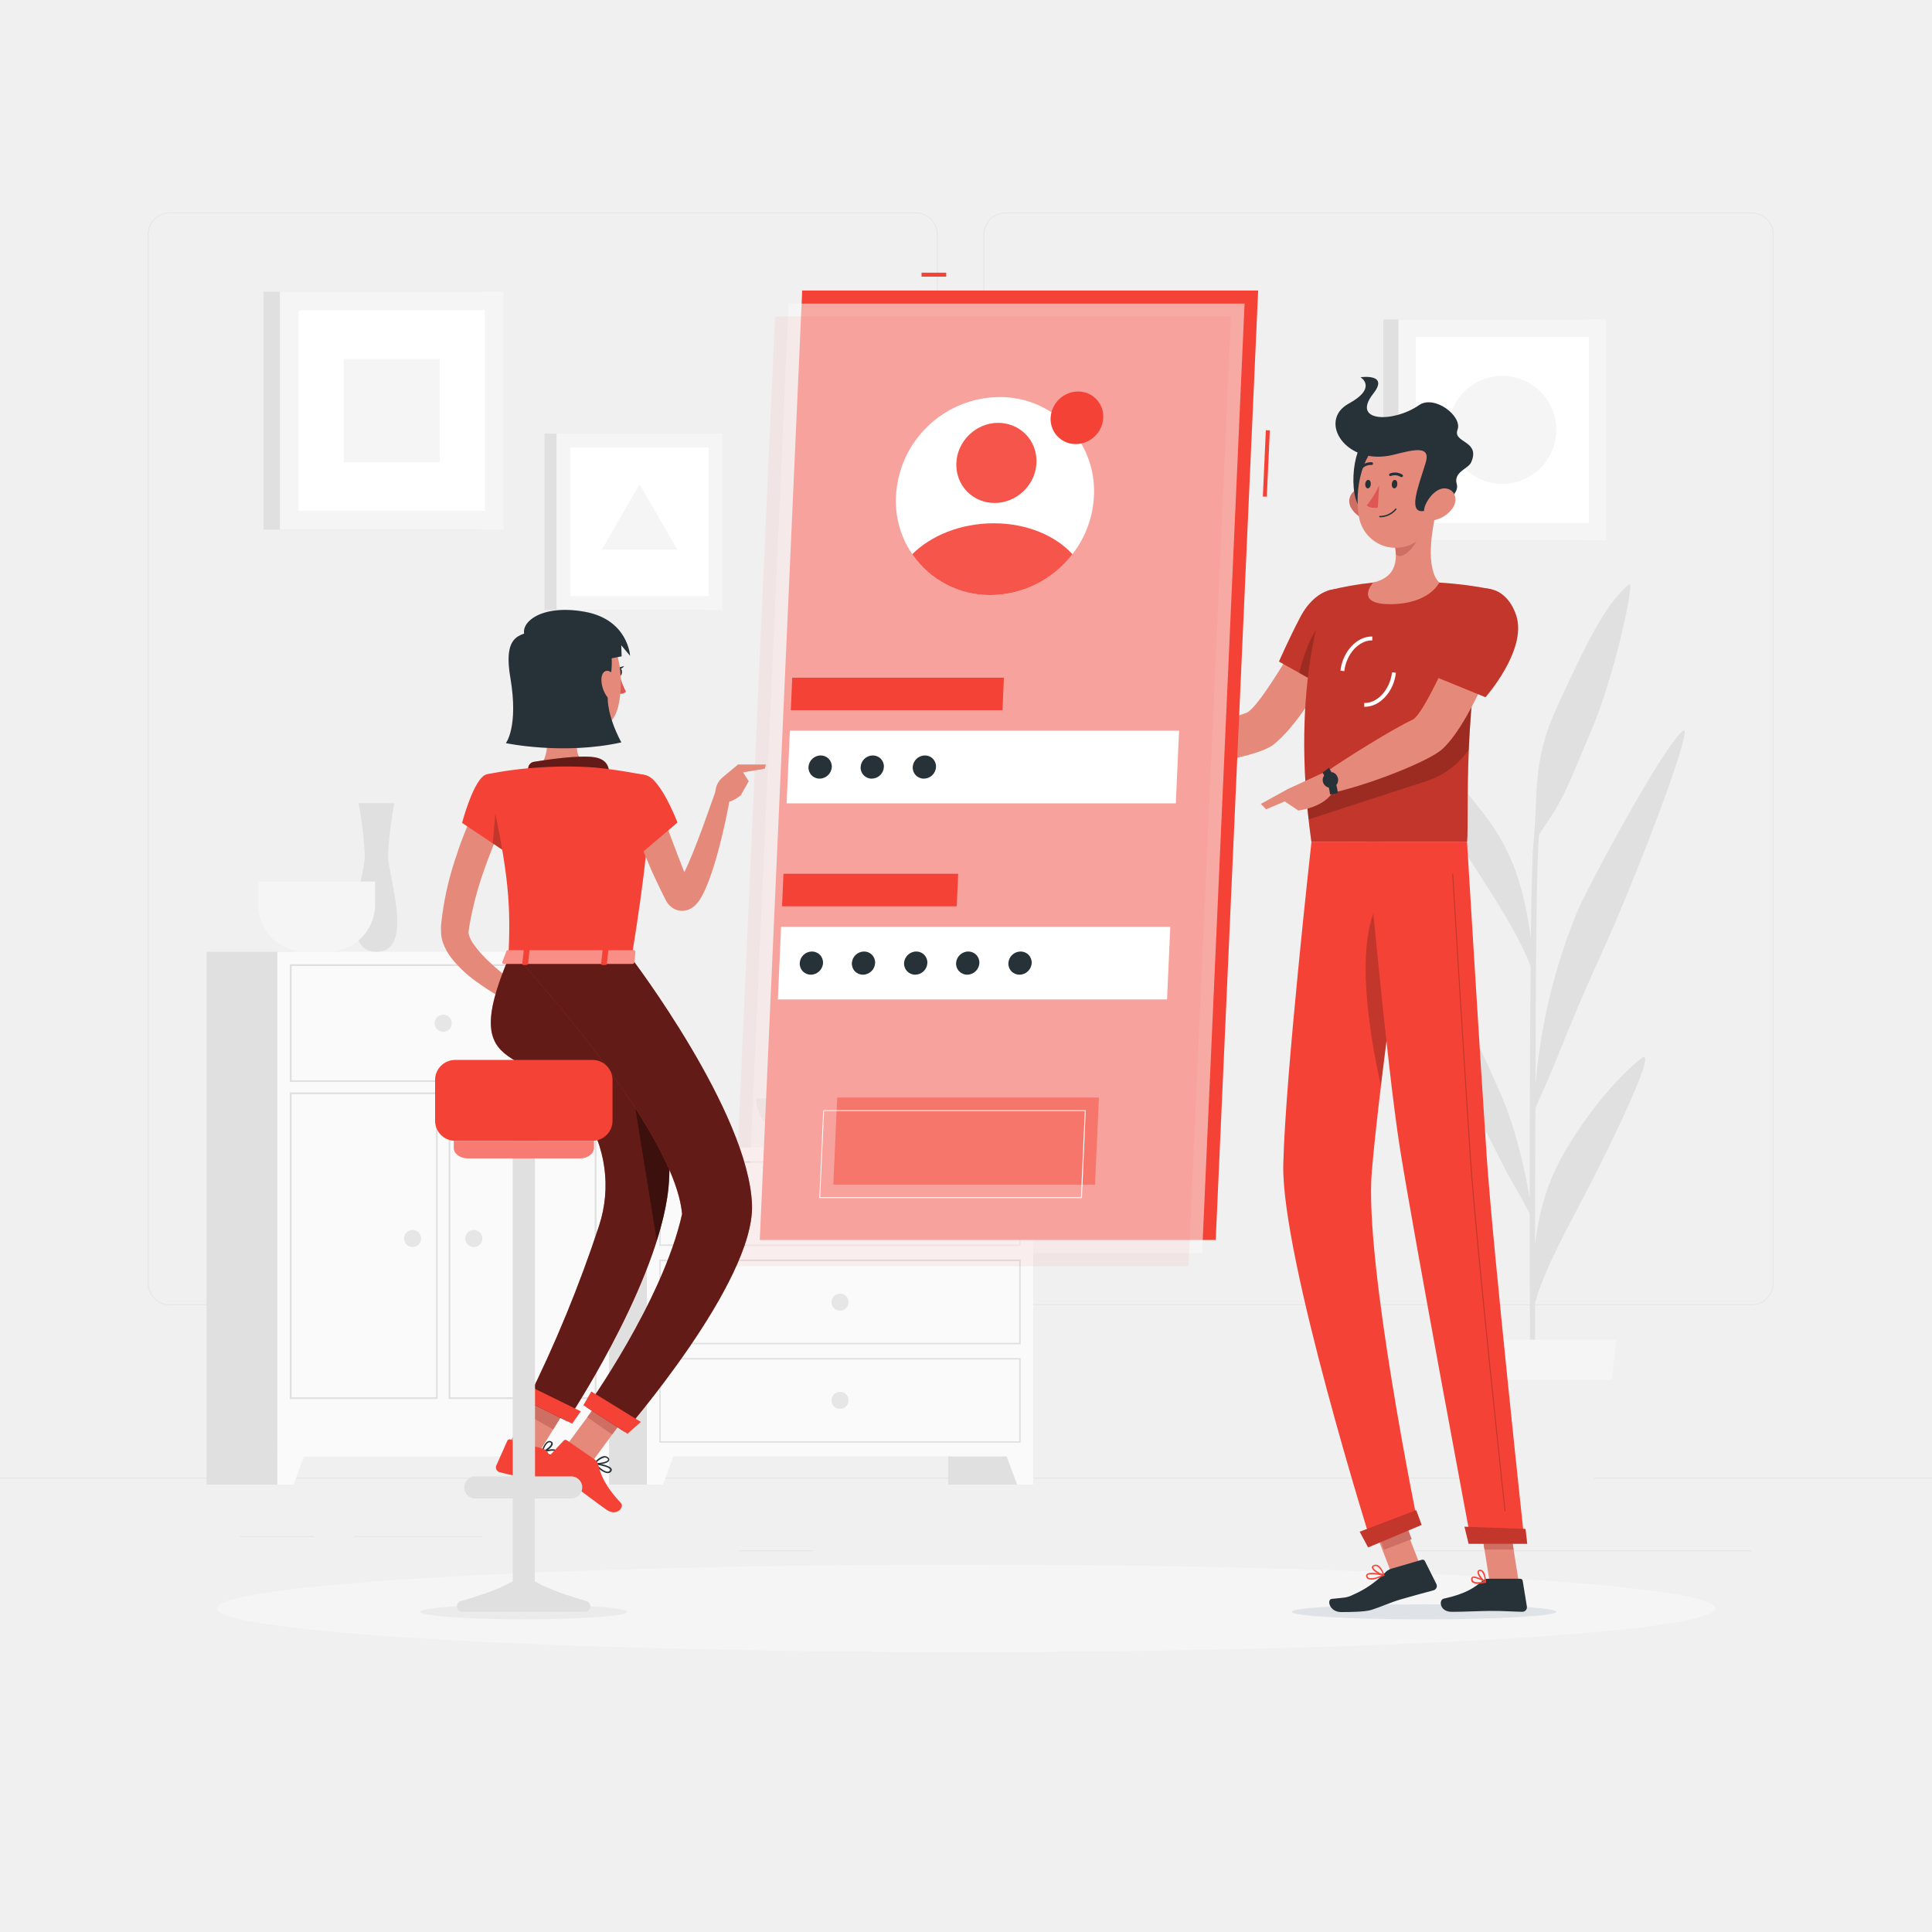
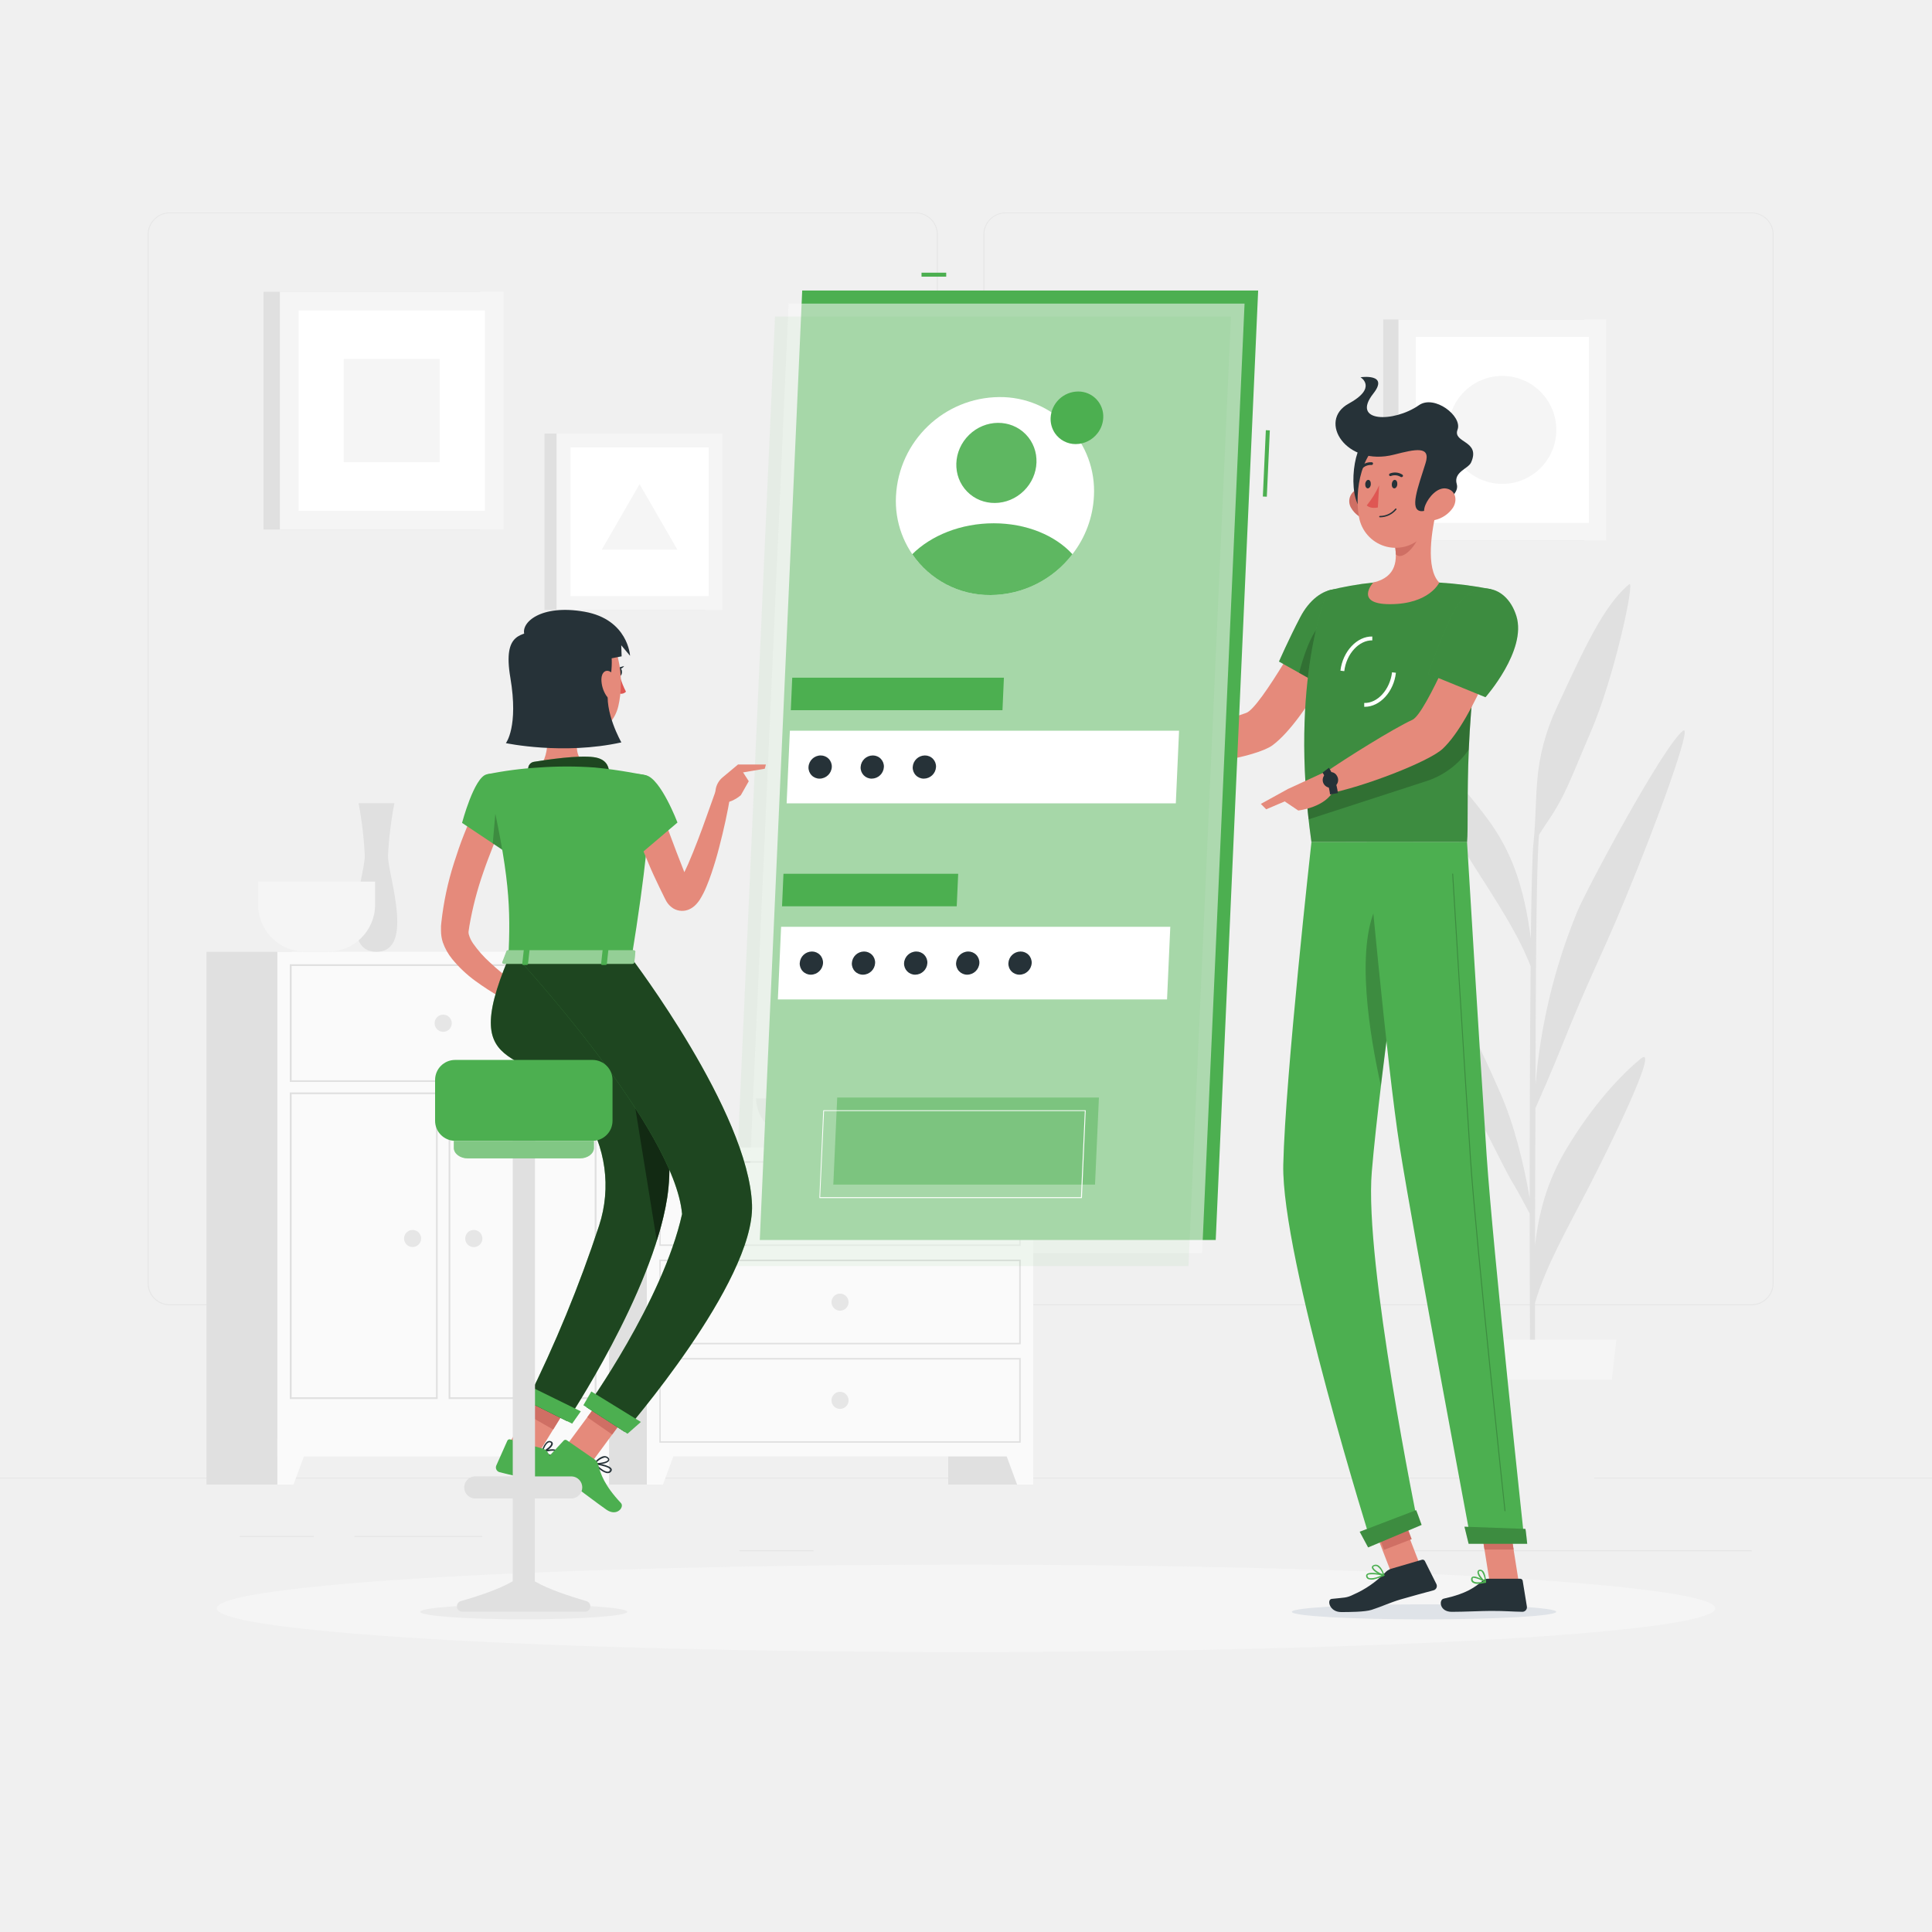
<svg xmlns="http://www.w3.org/2000/svg" viewBox="0 0 500 500">
  <g id="freepik--background-complete--inject-38">
    <rect y="382.4" width="500" height="0.25" style="fill:#e6e6e6" />
    <rect x="91.7" y="397.53" width="33.12" height="0.25" style="fill:#e6e6e6" />
    <rect x="62.03" y="397.53" width="19.19" height="0.25" style="fill:#e6e6e6" />
    <rect x="191.36" y="401.21" width="19.19" height="0.25" style="fill:#e6e6e6" />
    <rect x="267.42" y="406.79" width="43.19" height="0.25" style="fill:#e6e6e6" />
    <rect x="252.19" y="406.79" width="6.33" height="0.25" style="fill:#e6e6e6" />
    <rect x="359.67" y="401.21" width="93.68" height="0.25" style="fill:#e6e6e6" />
    <path d="M237,337.8H43.91a5.71,5.71,0,0,1-5.7-5.71V60.66A5.71,5.71,0,0,1,43.91,55H237a5.71,5.71,0,0,1,5.71,5.71V332.09A5.71,5.71,0,0,1,237,337.8ZM43.91,55.2a5.46,5.46,0,0,0-5.45,5.46V332.09a5.46,5.46,0,0,0,5.45,5.46H237a5.47,5.47,0,0,0,5.46-5.46V60.66A5.47,5.47,0,0,0,237,55.2Z" style="fill:#e6e6e6" />
    <path d="M453.31,337.8H260.21a5.72,5.72,0,0,1-5.71-5.71V60.66A5.72,5.72,0,0,1,260.21,55h193.1A5.71,5.71,0,0,1,459,60.66V332.09A5.71,5.71,0,0,1,453.31,337.8ZM260.21,55.2a5.47,5.47,0,0,0-5.46,5.46V332.09a5.47,5.47,0,0,0,5.46,5.46h193.1a5.47,5.47,0,0,0,5.46-5.46V60.66a5.47,5.47,0,0,0-5.46-5.46Z" style="fill:#e6e6e6" />
    <rect x="245.41" y="296.98" width="21.99" height="87.23" style="fill:#e0e0e0" />
    <polygon points="263.22 384.21 267.4 384.21 267.4 372.33 258.84 372.33 263.22 384.21" style="fill:#fafafa" />
    <rect x="149.05" y="296.98" width="21.99" height="87.23" style="fill:#e0e0e0" />
    <rect x="167.4" y="296.98" width="100" height="79.94" style="fill:#fafafa" />
    <path d="M263.77,300.91v21.15H171V300.91h92.74m.39-.39H170.64v21.92h93.52V300.52Z" style="fill:#e0e0e0" />
    <polygon points="171.57 384.21 167.4 384.21 167.4 372.33 175.95 372.33 171.57 384.21" style="fill:#fafafa" />
    <path d="M215.19,311.48a2.21,2.21,0,1,0,2.21-2.21A2.21,2.21,0,0,0,215.19,311.48Z" style="fill:#e6e6e6" />
    <path d="M263.77,326.37v21.15H171V326.37h92.74m.39-.38H170.64v21.92h93.52V326Z" style="fill:#e0e0e0" />
    <path d="M215.19,337a2.21,2.21,0,1,0,2.21-2.21A2.21,2.21,0,0,0,215.19,337Z" style="fill:#e6e6e6" />
    <path d="M263.77,351.84V373H171V351.84h92.74m.39-.39H170.64v21.93h93.52V351.45Z" style="fill:#e0e0e0" />
    <path d="M215.19,362.42a2.21,2.21,0,1,0,2.21-2.22A2.21,2.21,0,0,0,215.19,362.42Z" style="fill:#e6e6e6" />
    <rect x="135.62" y="246.32" width="21.99" height="137.9" style="fill:#e0e0e0" />
    <polygon points="153.43 384.21 157.61 384.21 157.61 372.33 149.06 372.33 153.43 384.21" style="fill:#fafafa" />
    <rect x="53.44" y="246.32" width="21.99" height="137.9" style="fill:#e0e0e0" />
    <rect x="71.78" y="246.32" width="85.83" height="130.61" style="fill:#fafafa" />
    <path d="M153.91,250v29.57H75.48V250h78.43m.46-.45H75V280h79.35V249.56Z" style="fill:#e0e0e0" />
    <path d="M153.91,283.18v78.43H116.55V283.18h37.36m.46-.46H116.1v79.35h38.27V282.72Z" style="fill:#e0e0e0" />
    <path d="M112.84,283.18v78.43H75.48V283.18h37.36m.45-.46H75v79.35h38.27V282.72Z" style="fill:#e0e0e0" />
    <polygon points="75.96 384.21 71.78 384.21 71.78 372.33 80.34 372.33 75.96 384.21" style="fill:#fafafa" />
    <path d="M112.48,264.8a2.22,2.22,0,1,0,2.22-2.21A2.22,2.22,0,0,0,112.48,264.8Z" style="fill:#e6e6e6" />
    <path d="M120.4,320.53a2.22,2.22,0,1,0,2.21-2.22A2.21,2.21,0,0,0,120.4,320.53Z" style="fill:#e6e6e6" />
    <path d="M104.57,320.53a2.21,2.21,0,1,0,2.21-2.22A2.21,2.21,0,0,0,104.57,320.53Z" style="fill:#e6e6e6" />
    <path d="M102.07,207.87H92.8a97.94,97.94,0,0,1,1.61,13.62c0,5-7.06,24.83,3,24.83s3-19.78,3-24.83A97.94,97.94,0,0,1,102.07,207.87Z" style="fill:#e0e0e0" />
    <path d="M66.8,228.15v6a12.18,12.18,0,0,0,12.14,12.14h6a12.18,12.18,0,0,0,12.14-12.14v-6Z" style="fill:#f5f5f5" />
    <path d="M195.67,284.26c0,7,7.83,12.72,17.4,12.72h8.64c9.57,0,17.4-5.72,17.4-12.72Z" style="fill:#e0e0e0" />
    <path d="M424.61,274c-5.24,4.28-12.48,12.11-19.1,23.13-4.42,7.34-7.08,15-8.25,25.18,0-11.5.07-23.85.11-35.51,1.33-3,4.37-9.92,6.55-15.38,7.27-18.23,10-22.72,16.53-38.44,8.73-21,17.67-45.86,15.11-43.87-5.22,4.05-25.22,41.5-27.38,46.86a150,150,0,0,0-10.79,44.85c0-11,.08-21,.12-28.76.14-25.31.57-33.48.78-36,.81-1.28,1.76-2.77,2.32-3.57,4.7-6.8,6.51-12.58,10.93-22.72,6.28-14.35,11.68-39.84,10.1-38.56-6.58,5.36-11.76,16.86-18.58,31.53s-4.87,23.1-6.22,35.62c-.28,2.46-.5,11.74-.66,24.59-1.76-13.7-5.08-22.72-11.13-30.92-7.44-10.09-14.64-16.9-19.92-20.46s9.12,21.22,16,32c6.13,9.64,11.78,18.13,15,26.5-.17,17.43-.25,39.49-.25,60-1.58-9.34-4.16-19.41-7.6-27.2-4.14-9.36-10.5-23.72-15.57-28.59-1.21-1.17,5.3,26.76,9.48,34.18s7.25,14.43,9.88,18.64c.61,1,2.65,4.77,3.81,6.95,0,25.07.14,47.19.36,54.72h1.08c-.07-1.94-.09-14.7-.06-31.58,2.61-9.16,8.57-19.62,13.49-29.16C416.11,297.7,429.85,269.75,424.61,274Z" style="fill:#e0e0e0" />
    <polygon points="412.44 384.21 381.1 384.21 378.73 353.49 414.81 353.49 412.44 384.21" style="fill:#f0f0f0" />
    <polygon points="417.14 357.07 376.39 357.07 375.23 346.7 418.31 346.7 417.14 357.07" style="fill:#f5f5f5" />
    <rect x="68.21" y="75.5" width="56.05" height="61.55" style="fill:#e0e0e0" />
    <rect x="72.43" y="75.5" width="57.9" height="61.55" style="fill:#f5f5f5" />
    <rect x="75.46" y="82.17" width="51.85" height="48.2" transform="translate(207.65 4.89) rotate(90)" style="fill:#fff" />
    <rect x="88.02" y="93.86" width="26.71" height="24.83" transform="translate(207.65 4.89) rotate(90)" style="fill:#f5f5f5" />
    <rect x="357.98" y="82.67" width="52.07" height="57.18" style="fill:#e0e0e0" />
    <rect x="361.91" y="82.67" width="53.78" height="57.18" style="fill:#f5f5f5" />
    <rect x="364.72" y="88.87" width="48.16" height="44.77" transform="translate(500.06 -277.54) rotate(90)" style="fill:#fff" />
    <circle cx="388.8" cy="111.26" r="13.97" style="fill:#f5f5f5" />
    <rect x="140.91" y="112.2" width="41.58" height="45.66" style="fill:#e0e0e0" />
    <rect x="144.04" y="112.2" width="42.95" height="45.66" style="fill:#f5f5f5" />
    <rect x="146.29" y="117.15" width="38.46" height="35.75" transform="translate(300.54 -30.49) rotate(90)" style="fill:#fff" />
    <polygon points="165.52 125.3 155.74 142.24 175.3 142.24 165.52 125.3" style="fill:#f5f5f5" />
  </g>
  <g id="freepik--Shadow--inject-38">
    <ellipse cx="250" cy="416.24" rx="193.89" ry="11.32" style="fill:#f5f5f5" />
  </g>
  <g id="freepik--character-2--inject-38">
    <path d="M349.25,163.43l-9.92-4s-13.09,23.87-16.84,25.08c-5.1,1.64-15.66,6.2-21.92,7-.85,1-2.24,4.11-2.11,5.24,8.41,2.81,26.89-.92,30.85-3.86C338.32,186.22,349.25,163.43,349.25,163.43Z" style="fill:#e58a7b" />
-     <path d="M352.3,158c1.85,6.83-8.17,20.57-8.17,20.57L331,171.21s2.46-5.65,5.46-11.4C341.27,150.52,350.19,150.21,352.3,158Z" style="fill:#F44336" />
+     <path d="M352.3,158c1.85,6.83-8.17,20.57-8.17,20.57L331,171.21s2.46-5.65,5.46-11.4C341.27,150.52,350.19,150.21,352.3,158Z" style="fill:#4CAF50" />
    <path d="M352.3,158c1.85,6.83-8.17,20.57-8.17,20.57L331,171.21s2.46-5.65,5.46-11.4C341.27,150.52,350.19,150.21,352.3,158Z" style="opacity:0.2" />
    <path d="M336.21,174.15l5.17,2.9.91-15.87C339.28,163.49,337.16,170.45,336.21,174.15Z" style="opacity:0.2" />
-     <path d="M343.66,152.86s-10.22,22.74-4.26,65.08h40.27c.64-6.18-1.48-36.34,6.19-65.46a102.44,102.44,0,0,0-13.38-1.71,147.88,147.88,0,0,0-17.11,0A78.93,78.93,0,0,0,343.66,152.86Z" style="fill:#F44336" />
+     <path d="M343.66,152.86s-10.22,22.74-4.26,65.08h40.27c.64-6.18-1.48-36.34,6.19-65.46a102.44,102.44,0,0,0-13.38-1.71,147.88,147.88,0,0,0-17.11,0A78.93,78.93,0,0,0,343.66,152.86Z" style="fill:#4CAF50" />
    <path d="M343.66,152.86s-10.22,22.74-4.26,65.08h40.27c.64-6.18-1.48-36.34,6.19-65.46a102.44,102.44,0,0,0-13.38-1.71,147.88,147.88,0,0,0-17.11,0A78.93,78.93,0,0,0,343.66,152.86Z" style="opacity:0.2" />
    <path d="M334.32,417.14c-.06,1.08,15.21,1.95,34.1,1.95s34.27-.87,34.33-1.95-15.2-1.94-34.1-1.94S334.39,416.07,334.32,417.14Z" style="fill:#e8ecf1;mix-blend-mode:multiply" />
    <rect x="357.82" y="390.96" width="7.68" height="17.09" transform="matrix(0.93, -0.36, 0.36, 0.93, -119.46, 156.75)" style="fill:#e58a7b" />
    <polygon points="393.05 409.45 385.52 409.45 382.76 392.02 390.29 392.02 393.05 409.45" style="fill:#e58a7b" />
    <path d="M385,408.58h8.46a.62.62,0,0,1,.61.52l1.09,6.69a1.18,1.18,0,0,1-1.18,1.34c-2.95-.05-4.37-.23-8.09-.23-2.29,0-7,.24-10.18.24s-3.39-3.12-2.08-3.41c5.88-1.27,8.16-3,10.12-4.68A1.89,1.89,0,0,1,385,408.58Z" style="fill:#263238" />
    <path d="M360,406l8-2.34a.65.65,0,0,1,.75.32l3,6a1.15,1.15,0,0,1-.75,1.59c-2.91.8-4.86,1.29-8.5,2.35-2.51.73-5.07,1.92-7.55,2.71-1.72.55-5.76.57-7.85.57-3.09,0-3.78-3.26-2.45-3.41,3.35-.37,3.8-.2,5.65-1.13a25.69,25.69,0,0,0,8.08-5.58A3.75,3.75,0,0,1,360,406Z" style="fill:#263238" />
    <path d="M301.83,191.47,293.55,188l-3.41,9.18a34,34,0,0,0,10.24,0Z" style="fill:#e58a7b" />
    <polygon points="287.39 187.76 287.17 193.86 290.14 197.16 293.55 187.98 287.39 187.76" style="fill:#e58a7b" />
    <rect x="356.33" y="391.24" width="7.68" height="8.81" transform="translate(-118.31 156.23) rotate(-21.11)" style="fill:#cf6f64" />
    <polygon points="390.29 392.02 382.76 392.02 384.19 401.01 391.72 401.01 390.29 392.02" style="fill:#cf6f64" />
    <path d="M338.12,206.49c.15,1.81.32,3.66.54,5.56l29.94-9.72A21.44,21.44,0,0,0,380.12,194c.12-2.67.27-5.48.5-8.41.1-1.42.22-2.88.35-4.36s.31-3.12.5-4.7Z" style="opacity:0.2" />
    <path d="M347.9,173.69l-1-.12c.59-5,4.32-8.94,8.25-8.84l0,1C351.71,165.66,348.43,169.21,347.9,173.69Z" style="fill:#fff" />
    <path d="M353.23,182.92h-.17l0-1c3.44.13,6.67-3.46,7.2-7.93l1,.12C360.73,179,357.12,182.92,353.23,182.92Z" style="fill:#fff" />
    <path d="M371.92,131.5c-1.41,5.51-3.07,15.6.56,19.27,0,0-2.54,5.59-12.77,5.59-9.35,0-4.34-5.59-4.34-5.59,6.22-1.46,6.33-6,5.51-10.3Z" style="fill:#e58a7b" />
    <path d="M367.42,135.16l-6.53,5.31a17.6,17.6,0,0,1,.35,3c1.91,1.9,5.74-2.91,6.13-5.37A8,8,0,0,0,367.42,135.16Z" style="fill:#cf6f64" />
    <path d="M349.66,131.43a6.61,6.61,0,0,0,4.25,3.14c2.4.53,3.6-1.68,2.94-3.9-.59-2-2.56-4.69-5-4.23A3.34,3.34,0,0,0,349.66,131.43Z" style="fill:#cf6f64" />
    <path d="M353.63,113.8c-3.74,1.71-5.06,16.57-.36,18.77S360.71,110.55,353.63,113.8Z" style="fill:#263238" />
    <path d="M373.06,123.21c-.9,7.46-1,11.85-5,15.67a9.62,9.62,0,0,1-16.36-5.1c-1.21-6.7.46-17.77,7.94-20.74A9.63,9.63,0,0,1,373.06,123.21Z" style="fill:#e58a7b" />
    <path d="M360.77,117.66c5.54-1.41,9.61-2.37,8.15,2.24-1.93,6.16-4.25,12.12-1.14,12.39,1.9.17,10.3-3.39,9.23-7-.93-3.14,3-4,3.7-5.59,2.59-5.76-4.82-5-3.5-8.5s-6-9.14-10-6.33c-6.51,4.54-17.68,4.47-11.81-3,4.21-5.33-3.3-4.24-3.3-4.24s4.54,2.69-3.1,6.85C340.92,108.92,348.33,120.85,360.77,117.66Z" style="fill:#263238" />
    <path d="M376,131.43a7.75,7.75,0,0,1-4.61,3.14c-2.47.53-3.42-1.68-2.49-3.9.83-2,3.11-4.69,5.47-4.23S377.27,129.47,376,131.43Z" style="fill:#e58a7b" />
-     <path d="M339.4,217.94s-6.76,60.5-7.29,83.46c-.54,23.88,22.91,98.39,22.91,98.39l12-5s-14-68.08-12-91.53c2.12-25.57,10.88-85.28,10.88-85.28Z" style="fill:#F44336" />
+     <path d="M339.4,217.94s-6.76,60.5-7.29,83.46c-.54,23.88,22.91,98.39,22.91,98.39l12-5s-14-68.08-12-91.53c2.12-25.57,10.88-85.28,10.88-85.28Z" style="fill:#4CAF50" />
    <path d="M356.2,234.55c-5.39,11.18-1.76,33.29,1.16,46.39,1.11-9.25,2.43-19.29,3.68-28.58C360.92,238.08,359.81,227.05,356.2,234.55Z" style="opacity:0.2" />
-     <path d="M366.49,390.83c.06,0,1.42,3.82,1.42,3.82l-13.84,5.82-2.18-4.06Z" style="fill:#F44336" />
-     <path d="M353.69,217.94s5.17,57.54,8.59,79.09c3.76,23.61,18.5,102.24,18.5,102.24h13.79s-8.26-76.72-9.82-100.1c-1.7-25.36-5.08-81.23-5.08-81.23Z" style="fill:#F44336" />
-     <path d="M394.78,395.68c.06,0,.46,3.85.46,3.85H380.08L379,395.11Z" style="fill:#F44336" />
+     <path d="M366.49,390.83c.06,0,1.42,3.82,1.42,3.82l-13.84,5.82-2.18-4.06Z" style="fill:#4CAF50" />
+     <path d="M353.69,217.94s5.17,57.54,8.59,79.09c3.76,23.61,18.5,102.24,18.5,102.24h13.79s-8.26-76.72-9.82-100.1c-1.7-25.36-5.08-81.23-5.08-81.23Z" style="fill:#4CAF50" />
+     <path d="M394.78,395.68c.06,0,.46,3.85.46,3.85H380.08L379,395.11Z" style="fill:#4CAF50" />
    <path d="M389.5,391.12a.13.13,0,0,1-.13-.11c-.08-.7-7.53-70-8.93-91-1.52-22.78-4.58-73.31-4.61-73.82a.12.12,0,0,1,.12-.13h0a.13.13,0,0,1,.13.12c0,.51,3.09,51,4.61,73.82,1.4,21,8.85,90.25,8.92,91a.12.12,0,0,1-.11.14Z" style="opacity:0.2" />
    <path d="M361.62,125.29c0,.61-.38,1.1-.78,1.1s-.69-.49-.65-1.1.38-1.1.78-1.1S361.66,124.69,361.62,125.29Z" style="fill:#263238" />
    <path d="M354.76,125.29c0,.61-.39,1.1-.78,1.1s-.69-.49-.66-1.1.39-1.1.79-1.1S354.8,124.69,354.76,125.29Z" style="fill:#263238" />
    <path d="M356.92,125.6a23.3,23.3,0,0,1-3.2,5.19c1,1,2.87.54,2.87.54Z" style="fill:#df5753" />
    <path d="M357.1,133.88a.17.17,0,0,1-.17-.18.19.19,0,0,1,.19-.18,5.12,5.12,0,0,0,4-1.88.19.19,0,0,1,.25,0,.18.18,0,0,1,0,.25A5.46,5.46,0,0,1,357.1,133.88Z" style="fill:#263238" />
    <path d="M362.84,123.45a.34.34,0,0,1-.31,0,2.84,2.84,0,0,0-2.55-.27.34.34,0,0,1-.46-.16.37.37,0,0,1,.19-.48,3.51,3.51,0,0,1,3.23.3.35.35,0,0,1,.09.49A.4.4,0,0,1,362.84,123.45Z" style="fill:#263238" />
    <path d="M352.11,121.45a.29.29,0,0,1-.14-.08.35.35,0,0,1,0-.5,3.74,3.74,0,0,1,3.08-1.24.34.34,0,0,1,.28.41.39.39,0,0,1-.42.3h0a3,3,0,0,0-2.43,1A.37.37,0,0,1,352.11,121.45Z" style="fill:#263238" />
    <path d="M389.73,162.32l-10.4-2.77s-10.2,25.11-13.81,26.74c-4.9,2.24-17.31,10-22.59,13.67-.29,1.25-.06,4.56.6,5.47,9-1.64,26.23-8.27,29.83-11.64C381.57,186.1,389.73,162.32,389.73,162.32Z" style="fill:#e58a7b" />
-     <path d="M382.47,409.9a2.19,2.19,0,0,1-1.43-.39,1,1,0,0,1-.31-.94.59.59,0,0,1,.34-.5c.84-.43,3.19,1.06,3.46,1.23a.16.16,0,0,1,.07.18.21.21,0,0,1-.14.15A9.48,9.48,0,0,1,382.47,409.9Zm-1-1.56a.53.53,0,0,0-.23,0,.22.22,0,0,0-.12.21.68.68,0,0,0,.2.65c.39.35,1.37.39,2.66.14A6.63,6.63,0,0,0,381.44,408.34Z" style="fill:#F44336" />
-     <path d="M384.41,409.63a.13.13,0,0,1-.08,0c-.75-.42-2.16-2.07-1.95-2.91a.61.61,0,0,1,.59-.47.94.94,0,0,1,.75.23c.83.71.88,2.89.88,3a.15.15,0,0,1-.09.16A.17.17,0,0,1,384.41,409.63Zm-1.34-3.05H383c-.23,0-.26.13-.27.18-.12.49.77,1.74,1.51,2.33a4.14,4.14,0,0,0-.75-2.36A.61.61,0,0,0,383.07,406.58Z" style="fill:#F44336" />
-     <path d="M355.92,408.65a2.87,2.87,0,0,1-1.89,0,.94.94,0,0,1-.49-.76.59.59,0,0,1,.21-.53c.8-.72,4.07,0,4.44.14a.16.16,0,0,1,.12.16.19.19,0,0,1-.11.18A14.64,14.64,0,0,1,355.92,408.65Zm-1.63-1.19a.69.69,0,0,0-.31.15.21.21,0,0,0-.08.21.63.63,0,0,0,.32.51c.53.28,1.76.06,3.35-.61A9.84,9.84,0,0,0,354.29,407.46Z" style="fill:#F44336" />
-     <path d="M358.17,407.84h-.08c-1-.18-3-1.33-3.06-2.19,0-.2.09-.48.57-.64a1.28,1.28,0,0,1,1,.06c1.08.53,1.65,2.45,1.68,2.54a.18.18,0,0,1-.05.17A.18.18,0,0,1,358.17,407.84Zm-2.37-2.53-.1,0c-.31.11-.31.24-.31.28,0,.52,1.45,1.47,2.46,1.79a3.78,3.78,0,0,0-1.4-2A.92.92,0,0,0,355.8,405.31Z" style="fill:#F44336" />
+     <path d="M382.47,409.9a2.19,2.19,0,0,1-1.43-.39,1,1,0,0,1-.31-.94.59.59,0,0,1,.34-.5c.84-.43,3.19,1.06,3.46,1.23a.16.16,0,0,1,.07.18.21.21,0,0,1-.14.15A9.48,9.48,0,0,1,382.47,409.9Zm-1-1.56a.53.53,0,0,0-.23,0,.22.22,0,0,0-.12.21.68.68,0,0,0,.2.65c.39.35,1.37.39,2.66.14A6.63,6.63,0,0,0,381.44,408.34Z" style="fill:#4CAF50" />
+     <path d="M384.41,409.63a.13.13,0,0,1-.08,0c-.75-.42-2.16-2.07-1.95-2.91a.61.61,0,0,1,.59-.47.94.94,0,0,1,.75.23c.83.71.88,2.89.88,3a.15.15,0,0,1-.09.16A.17.17,0,0,1,384.41,409.63Zm-1.34-3.05H383c-.23,0-.26.13-.27.18-.12.49.77,1.74,1.51,2.33a4.14,4.14,0,0,0-.75-2.36A.61.61,0,0,0,383.07,406.58Z" style="fill:#4CAF50" />
+     <path d="M355.92,408.65a2.87,2.87,0,0,1-1.89,0,.94.94,0,0,1-.49-.76.59.59,0,0,1,.21-.53c.8-.72,4.07,0,4.44.14a.16.16,0,0,1,.12.16.19.19,0,0,1-.11.18A14.64,14.64,0,0,1,355.92,408.65Zm-1.63-1.19a.69.69,0,0,0-.31.15.21.21,0,0,0-.08.21.63.63,0,0,0,.32.51c.53.28,1.76.06,3.35-.61A9.84,9.84,0,0,0,354.29,407.46Z" style="fill:#4CAF50" />
+     <path d="M358.17,407.84h-.08c-1-.18-3-1.33-3.06-2.19,0-.2.09-.48.57-.64a1.28,1.28,0,0,1,1,.06c1.08.53,1.65,2.45,1.68,2.54a.18.18,0,0,1-.05.17A.18.18,0,0,1,358.17,407.84Zm-2.37-2.53-.1,0c-.31.11-.31.24-.31.28,0,.52,1.45,1.47,2.46,1.79a3.78,3.78,0,0,0-1.4-2A.92.92,0,0,0,355.8,405.31Z" style="fill:#4CAF50" />
    <path d="M343.78,199.37l-10.43,4.8-1.21,3,3.85,2.59s7.2-.78,9.25-5.41Z" style="fill:#e58a7b" />
    <path d="M344.22,205.6a14.06,14.06,0,0,0-1.94-5.66l1.65-1.24a16.09,16.09,0,0,1,2.32,6.55Z" style="fill:#263238" />
    <path d="M346,200.79a2,2,0,1,1-2.44-.78A1.82,1.82,0,0,1,346,200.79Z" style="fill:#263238" />
    <polygon points="326.3 208.05 327.69 209.45 337.05 205.45 333.35 204.17 326.3 208.05" style="fill:#e58a7b" />
    <path d="M366.49,390.83c.06,0,1.42,3.82,1.42,3.82l-13.84,5.82-2.18-4.06Z" style="opacity:0.2" />
    <path d="M394.78,395.68c.06,0,.46,3.85.46,3.85H380.08L379,395.11Z" style="opacity:0.2" />
-     <path d="M392.44,159.44c2.75,8.87-8,21-8,21l-14.85-6.06a154.08,154.08,0,0,1,6.08-15.07C380.23,149.48,389.66,150.49,392.44,159.44Z" style="fill:#F44336" />
+     <path d="M392.44,159.44c2.75,8.87-8,21-8,21l-14.85-6.06a154.08,154.08,0,0,1,6.08-15.07C380.23,149.48,389.66,150.49,392.44,159.44Z" style="fill:#4CAF50" />
    <path d="M392.44,159.44c2.75,8.87-8,21-8,21l-14.85-6.06a154.08,154.08,0,0,1,6.08-15.07C380.23,149.48,389.66,150.49,392.44,159.44Z" style="opacity:0.2" />
  </g>
  <g id="freepik--Screen--inject-38">
-     <rect x="238.49" y="70.57" width="6.39" height="1.03" style="fill:#F44336" />
-     <rect x="319.14" y="119.42" width="17.18" height="1.03" transform="translate(193.16 441.94) rotate(-87.42)" style="fill:#F44336" />
-     <polygon points="325.61 75.19 207.61 75.19 196.63 320.91 314.63 320.91 325.61 75.19" style="fill:#F44336" />
+     <rect x="238.49" y="70.57" width="6.39" height="1.03" style="fill:#4CAF50" />
+     <rect x="319.14" y="119.42" width="17.18" height="1.03" transform="translate(193.16 441.94) rotate(-87.42)" style="fill:#4CAF50" />
+     <polygon points="325.61 75.19 207.61 75.19 196.63 320.91 314.63 320.91 325.61 75.19" style="fill:#4CAF50" />
    <polygon points="322.09 78.57 204.09 78.57 193.11 324.29 311.11 324.29 322.09 78.57" style="fill:#fafafa;opacity:0.56" />
-     <polygon points="318.57 81.94 200.57 81.94 189.58 327.66 307.58 327.66 318.57 81.94" style="fill:#F44336;opacity:0.07" />
+     <polygon points="318.57 81.94 200.57 81.94 189.58 327.66 307.58 327.66 318.57 81.94" style="fill:#4CAF50;opacity:0.07" />
    <polygon points="305.14 189.11 204.42 189.11 203.58 207.91 304.3 207.91 305.14 189.11" style="fill:#fff" />
-     <polygon points="259.81 175.39 205.03 175.39 204.66 183.8 259.44 183.8 259.81 175.39" style="fill:#F44336" />
+     <polygon points="259.81 175.39 205.03 175.39 204.66 183.8 259.44 183.8 259.81 175.39" style="fill:#4CAF50" />
    <polygon points="302.87 239.85 202.15 239.85 201.31 258.65 302.03 258.65 302.87 239.85" style="fill:#fff" />
-     <polygon points="284.4 284.04 216.67 284.04 215.66 306.57 283.39 306.57 284.4 284.04" style="fill:#F44336;opacity:0.47" />
+     <polygon points="284.4 284.04 216.67 284.04 215.66 306.57 283.39 306.57 284.4 284.04" style="fill:#4CAF50;opacity:0.47" />
    <path d="M279.87,310.07H212.14a.18.18,0,0,1-.09,0,.14.14,0,0,1,0-.09l1-22.54a.11.11,0,0,1,.12-.11h67.73a.09.09,0,0,1,.08,0,.08.08,0,0,1,0,.08L280,310A.13.13,0,0,1,279.87,310.07Zm-67.61-.24h67.49l1-22.3H213.26Z" style="fill:#fff" />
-     <polygon points="247.98 226.13 202.76 226.13 202.39 234.55 247.6 234.55 247.98 226.13" style="fill:#F44336" />
+     <polygon points="247.98 226.13 202.76 226.13 202.39 234.55 247.6 234.55 247.98 226.13" style="fill:#4CAF50" />
    <path d="M283.11,128.38a26.53,26.53,0,0,1-5.57,15.05A26.88,26.88,0,0,1,256.34,154a24.31,24.31,0,0,1-24.46-25.62,27,27,0,0,1,26.75-25.62A24.29,24.29,0,0,1,283.11,128.38Z" style="fill:#fff" />
-     <path d="M285.52,108.12a7,7,0,0,1-1.48,4,7.17,7.17,0,0,1-5.64,2.81,6.48,6.48,0,0,1-5.38-2.81,6.61,6.61,0,0,1-1.12-4,7.18,7.18,0,0,1,7.11-6.8A6.46,6.46,0,0,1,285.52,108.12Z" style="fill:#F44336" />
+     <path d="M285.52,108.12a7,7,0,0,1-1.48,4,7.17,7.17,0,0,1-5.64,2.81,6.48,6.48,0,0,1-5.38-2.81,6.61,6.61,0,0,1-1.12-4,7.18,7.18,0,0,1,7.11-6.8A6.46,6.46,0,0,1,285.52,108.12Z" style="fill:#4CAF50" />
    <path d="M215.27,198.51a3.19,3.19,0,0,1-3.15,3,2.85,2.85,0,0,1-2.88-3,3.17,3.17,0,0,1,3.15-3A2.86,2.86,0,0,1,215.27,198.51Z" style="fill:#263238" />
    <path d="M228.75,198.51a3.18,3.18,0,0,1-3.15,3,2.85,2.85,0,0,1-2.87-3,3.17,3.17,0,0,1,3.14-3A2.85,2.85,0,0,1,228.75,198.51Z" style="fill:#263238" />
    <path d="M242.24,198.51a3.18,3.18,0,0,1-3.15,3,2.86,2.86,0,0,1-2.88-3,3.18,3.18,0,0,1,3.15-3A2.85,2.85,0,0,1,242.24,198.51Z" style="fill:#263238" />
    <path d="M213,249.25a3.19,3.19,0,0,1-3.15,3,2.86,2.86,0,0,1-2.88-3,3.18,3.18,0,0,1,3.15-3A2.86,2.86,0,0,1,213,249.25Z" style="fill:#263238" />
    <path d="M226.48,249.25a3.18,3.18,0,0,1-3.14,3,2.85,2.85,0,0,1-2.88-3,3.18,3.18,0,0,1,3.15-3A2.85,2.85,0,0,1,226.48,249.25Z" style="fill:#263238" />
    <path d="M240,249.25a3.18,3.18,0,0,1-3.15,3,2.87,2.87,0,0,1-2.88-3,3.19,3.19,0,0,1,3.15-3A2.85,2.85,0,0,1,240,249.25Z" style="fill:#263238" />
    <path d="M253.46,249.25a3.19,3.19,0,0,1-3.15,3,2.87,2.87,0,0,1-2.88-3,3.19,3.19,0,0,1,3.15-3A2.86,2.86,0,0,1,253.46,249.25Z" style="fill:#263238" />
    <path d="M267,249.25a3.19,3.19,0,0,1-3.15,3,2.85,2.85,0,0,1-2.88-3,3.18,3.18,0,0,1,3.15-3A2.86,2.86,0,0,1,267,249.25Z" style="fill:#263238" />
-     <ellipse cx="257.87" cy="119.82" rx="10.6" ry="10.13" transform="translate(-10.27 214.43) rotate(-44.36)" style="fill:#F44336" />
-     <path d="M277.54,143.43A26.88,26.88,0,0,1,256.34,154a24.27,24.27,0,0,1-20.24-10.57c4.86-4.84,12.55-8,21.07-8S273.11,138.59,277.54,143.43Z" style="fill:#F44336" />
+     <ellipse cx="257.87" cy="119.82" rx="10.6" ry="10.13" transform="translate(-10.27 214.43) rotate(-44.36)" style="fill:#4CAF50" />
+     <path d="M277.54,143.43A26.88,26.88,0,0,1,256.34,154a24.27,24.27,0,0,1-20.24-10.57c4.86-4.84,12.55-8,21.07-8S273.11,138.59,277.54,143.43Z" style="fill:#4CAF50" />
    <ellipse cx="257.87" cy="119.82" rx="10.6" ry="10.13" transform="translate(-10.27 214.43) rotate(-44.36)" style="fill:#fff;opacity:0.1" />
    <path d="M277.54,143.43A26.88,26.88,0,0,1,256.34,154a24.27,24.27,0,0,1-20.24-10.57c4.86-4.84,12.55-8,21.07-8S273.11,138.59,277.54,143.43Z" style="fill:#fff;opacity:0.1" />
  </g>
  <g id="freepik--character-1--inject-38">
    <path d="M130.41,212.44c-.95,2.08-1.95,4.37-2.82,6.59s-1.76,4.51-2.53,6.79a86.24,86.24,0,0,0-3.58,13.8l-.22,1.47a2.15,2.15,0,0,0,.07.75,7.8,7.8,0,0,0,1.1,2.32,29.28,29.28,0,0,0,4.44,5,67.35,67.35,0,0,0,5.52,4.61c1.92,1.48,3.94,2.92,5.93,4.28l-1.87,3.51A70.87,70.87,0,0,1,123,253.85a32.39,32.39,0,0,1-6-5.68,14.25,14.25,0,0,1-2.39-4.27,9.7,9.7,0,0,1-.48-3c0-.24,0-.59,0-.76l0-.49.1-1a78.22,78.22,0,0,1,3.27-15.34c.78-2.46,1.61-4.91,2.56-7.3s1.93-4.73,3.14-7.16Z" style="fill:#e58a7b" />
    <path d="M136.91,257.43l7.07-3.58-1.83,7.76s-4.85,1.36-7.1-1Z" style="fill:#e58a7b" />
    <polygon points="150.45 255.12 148.57 261.54 142.15 261.61 143.98 253.85 150.45 255.12" style="fill:#e58a7b" />
    <path d="M160.43,175A20,20,0,0,0,162,179a1.63,1.63,0,0,1-1.59.51Z" style="fill:#df5753" />
    <ellipse cx="160.22" cy="173.91" rx="0.75" ry="1.15" style="fill:#263238" />
    <path d="M160,172.8l1.52-.43S160.78,173.55,160,172.8Z" style="fill:#263238" />
    <path d="M140.9,182.34c.91,4.65,1.82,13.18-1.44,16.29,0,0,1.28,4.72,9.93,4.72,9.51,0,4.54-4.72,4.54-4.72-5.19-1.24-5.06-5.09-4.15-8.71Z" style="fill:#e58a7b" />
    <path d="M138.37,171.74c.48,7.77.52,11.07,4.44,15.06,5.91,6,15.35,3.72,17.2-4,1.67-7,.61-18.52-7-21.61A10.62,10.62,0,0,0,138.37,171.74Z" style="fill:#e58a7b" />
    <path d="M139.14,163c-3.9,1.42-9.1.36-7.06,12.39,2.16,12.74-1.16,16.93-1.16,16.93s14.79,3.15,29.89-.19c0,0-4.61-8.06-3.32-14,1.65-7.5.35-10.27.35-10.27S144.62,161,139.14,163Z" style="fill:#263238" />
    <path d="M155.64,175.79a7.81,7.81,0,0,0,1.22,4.17c1.06,1.62,2.31,1,2.62-.72.28-1.51.07-4.18-1.28-5.22S155.66,174,155.64,175.79Z" style="fill:#e58a7b" />
    <path d="M135.75,164.31c-1.12-3.15,4.22-8,15.52-6s11.79,11.41,11.79,11.41L160.78,167l.1,2.86-11.61,2.23Z" style="fill:#263238" />
-     <path d="M136.71,199.16h0a1.77,1.77,0,0,1,1.45-2c3.52-.58,11.52-1.76,15.54-1.2,3,.42,3.78,2.16,3.91,3.59a1.76,1.76,0,0,1-1.85,1.9l-17.38-.78A1.78,1.78,0,0,1,136.71,199.16Z" style="fill:#F44336" />
+     <path d="M136.71,199.16h0a1.77,1.77,0,0,1,1.45-2c3.52-.58,11.52-1.76,15.54-1.2,3,.42,3.78,2.16,3.91,3.59a1.76,1.76,0,0,1-1.85,1.9l-17.38-.78A1.78,1.78,0,0,1,136.71,199.16Z" style="fill:#4CAF50" />
    <path d="M136.71,199.16h0a1.77,1.77,0,0,1,1.45-2c3.52-.58,11.52-1.76,15.54-1.2,3,.42,3.78,2.16,3.91,3.59a1.76,1.76,0,0,1-1.85,1.9l-17.38-.78A1.78,1.78,0,0,1,136.71,199.16Z" style="opacity:0.6" />
    <polygon points="146.76 373.86 153.21 378.34 164 363.71 157.55 359.24 146.76 373.86" style="fill:#e58a7b" />
    <polygon points="131.72 373.57 138.53 377.45 148.08 361.98 141.27 358.1 131.72 373.57" style="fill:#e58a7b" />
    <polygon points="163.99 363.71 158.43 371.25 151.98 366.78 157.54 359.24 163.99 363.71" style="fill:#cf6f64" />
    <polygon points="141.26 358.1 148.08 361.99 143.16 369.96 136.34 366.07 141.26 358.1" style="fill:#cf6f64" />
-     <path d="M152.2,248s25.18,31.73,20.45,62.08c-3.81,24.51-25.91,57.7-25.91,57.7l-10.39-5.16a339.26,339.26,0,0,0,18.7-45.44,33.59,33.59,0,0,0-4-29.1c-12.76-18.63-33.2-7.54-19.45-40.08Z" style="fill:#F44336" />
+     <path d="M152.2,248s25.18,31.73,20.45,62.08c-3.81,24.51-25.91,57.7-25.91,57.7l-10.39-5.16a339.26,339.26,0,0,0,18.7-45.44,33.59,33.59,0,0,0-4-29.1c-12.76-18.63-33.2-7.54-19.45-40.08Z" style="fill:#4CAF50" />
    <path d="M152.2,248s25.18,31.73,20.45,62.08c-3.81,24.51-25.91,57.7-25.91,57.7l-10.39-5.16a339.26,339.26,0,0,0,18.7-45.44,33.59,33.59,0,0,0-4-29.1c-12.76-18.63-33.2-7.54-19.45-40.08Z" style="opacity:0.6" />
    <path d="M164.55,268.38l-3.66-3.64c0,.29,7.09,44.06,9.08,56.36a74.53,74.53,0,0,0,2.69-11C175,295.21,170.11,280,164.55,268.38Z" style="opacity:0.4" />
-     <path d="M163.44,248s30.32,39.88,31.18,63.79c.71,20-33,58.75-33,58.75l-9.8-6.34s19.73-27.52,24.7-50C174.6,291.92,134,248,134,248Z" style="fill:#F44336" />
+     <path d="M163.44,248s30.32,39.88,31.18,63.79c.71,20-33,58.75-33,58.75l-9.8-6.34s19.73-27.52,24.7-50C174.6,291.92,134,248,134,248Z" style="fill:#4CAF50" />
    <path d="M163.44,248s30.32,39.88,31.18,63.79c.71,20-33,58.75-33,58.75l-9.8-6.34s19.73-27.52,24.7-50C174.6,291.92,134,248,134,248Z" style="opacity:0.6" />
-     <path d="M125.93,200.41c-3.24.77-6.35,12.55-6.35,12.55l12.67,8.46s4.22-9.32,2.74-13.4C133.46,203.77,130,199.44,125.93,200.41Z" style="fill:#F44336" />
+     <path d="M125.93,200.41c-3.24.77-6.35,12.55-6.35,12.55l12.67,8.46s4.22-9.32,2.74-13.4C133.46,203.77,130,199.44,125.93,200.41Z" style="fill:#4CAF50" />
    <path d="M128.41,208l-.88,10.27,4.71,3.16a42.2,42.2,0,0,0,2.87-9.14Z" style="opacity:0.2" />
-     <path d="M167.19,200.64s3.74,1.31-3.75,47.35H131.58c.54-13,.55-21-5.65-47.58a94.29,94.29,0,0,1,13.53-1.78,101.16,101.16,0,0,1,14.47,0C160.15,199.2,167.19,200.64,167.19,200.64Z" style="fill:#F44336" />
+     <path d="M167.19,200.64s3.74,1.31-3.75,47.35H131.58c.54-13,.55-21-5.65-47.58a94.29,94.29,0,0,1,13.53-1.78,101.16,101.16,0,0,1,14.47,0C160.15,199.2,167.19,200.64,167.19,200.64Z" style="fill:#4CAF50" />
    <path d="M170.43,208c.72,2,1.48,4.15,2.28,6.22s1.56,4.2,2.37,6.3l2.45,6.28.62,1.57.32.78.15.39c0,.07,0,.07,0,.06a2.06,2.06,0,0,0-.7-.62,2.85,2.85,0,0,0-1.3-.39,2.61,2.61,0,0,0-1.11.21c-.46.21-.46.3-.45.29a1.21,1.21,0,0,0,.22-.23,13.63,13.63,0,0,0,1.43-2.33c.47-.92.92-1.9,1.37-2.89.88-2,1.69-4.07,2.5-6.16s1.58-4.2,2.33-6.33l2.28-6.38,3.85,1c-.76,4.56-1.74,9-2.92,13.52-.57,2.25-1.24,4.48-2,6.73-.38,1.13-.8,2.25-1.28,3.4A21.55,21.55,0,0,1,181,233a9.32,9.32,0,0,1-.88,1.08,5.42,5.42,0,0,1-1.82,1.29,4.48,4.48,0,0,1-1.94.36,4.4,4.4,0,0,1-2.11-.63,5.38,5.38,0,0,1-1.82-1.89c-.15-.26-.28-.52-.37-.71l-.19-.38-.38-.78-.76-1.55c-1-2.08-2-4.18-2.87-6.29s-1.79-4.25-2.65-6.4-1.63-4.3-2.36-6.62Z" style="fill:#e58a7b" />
-     <path d="M167.19,200.64c3.83.91,8.14,12.23,8.14,12.23l-11.39,9.69s-7.37-12.34-5.88-16.41C159.61,201.91,162.19,199.45,167.19,200.64Z" style="fill:#F44336" />
+     <path d="M167.19,200.64c3.83.91,8.14,12.23,8.14,12.23l-11.39,9.69s-7.37-12.34-5.88-16.41C159.61,201.91,162.19,199.45,167.19,200.64Z" style="fill:#4CAF50" />
    <path d="M187,201.19l4-3.34,2.78,4.33-2.05,3.61s-3.26,3-6.14,1.47h0A5.17,5.17,0,0,1,187,201.19Z" style="fill:#e58a7b" />
    <polygon points="198.22 197.86 197.92 198.95 191.59 200.01 190.97 197.85 198.22 197.86" style="fill:#e58a7b" />
-     <polygon points="162.4 371.05 150.98 363.67 153.03 360.11 165.86 368 162.4 371.05" style="fill:#F44336" />
+     <polygon points="162.4 371.05 150.98 363.67 153.03 360.11 165.86 368 162.4 371.05" style="fill:#4CAF50" />
    <path d="M143,376.93a6.88,6.88,0,0,1-2.82-1,.18.18,0,0,1,0-.34c.31-.1,3-.93,3.78-.29a.64.64,0,0,1,.22.61,1.06,1.06,0,0,1-.57.86A1.31,1.31,0,0,1,143,376.93Zm-2.25-1.1c1.25.64,2.25.87,2.73.63a.7.7,0,0,0,.36-.58c0-.16,0-.23-.09-.27C143.33,375.27,141.83,375.53,140.73,375.83Z" style="fill:#263238" />
    <path d="M140.25,376a.2.2,0,0,1-.14-.06.19.19,0,0,1,0-.18c0-.09.65-2.26,1.67-2.75a1,1,0,0,1,.83,0,.66.66,0,0,1,.46.67c-.07.9-1.9,2.14-2.74,2.35Zm1.94-2.73a.68.68,0,0,0-.28.07c-.62.3-1.13,1.47-1.38,2.18.88-.37,2.09-1.35,2.13-1.9,0-.09,0-.2-.23-.3A.74.74,0,0,0,142.19,373.24Z" style="fill:#263238" />
    <path d="M157.27,381.25c-1.13,0-2.7-1.45-3.56-2.34a.18.18,0,0,1,0-.21.21.21,0,0,1,.19-.1c.4,0,3.87.52,4.36,1.5a.57.57,0,0,1,0,.58,1,1,0,0,1-.79.56Zm-2.9-2.2c1.26,1.22,2.37,1.9,3,1.82a.68.68,0,0,0,.52-.37.21.21,0,0,0,0-.23C157.63,379.73,155.78,379.27,154.37,379.05Z" style="fill:#263238" />
    <path d="M154.48,379a3.27,3.27,0,0,1-.67-.05.18.18,0,0,1-.14-.11.21.21,0,0,1,0-.19c.06-.07,1.41-1.7,2.69-1.81a1.39,1.39,0,0,1,1,.32c.39.34.37.64.27.83C157.38,378.67,155.65,379,154.48,379Zm-.26-.37c1.12.06,2.91-.31,3.14-.8,0,0,.08-.16-.18-.38a1,1,0,0,0-.76-.24A4.38,4.38,0,0,0,154.22,378.64Z" style="fill:#263238" />
-     <path d="M140.52,374.92l-8.48-2.4a.62.62,0,0,0-.75.35l-2.86,6.43a1.26,1.26,0,0,0,.83,1.69c3,.78,4.44,1,8.17,2.07,2.3.64,5.58,1.83,8.75,2.73s4.23-2.19,3-2.85c-5.56-2.94-6-5-7.52-7.2A2.06,2.06,0,0,0,140.52,374.92Z" style="fill:#F44336" />
-     <path d="M153.94,377.74l-7.24-5a.62.62,0,0,0-.82.08l-4.8,5.16a1.25,1.25,0,0,0,.24,1.86c2.55,1.71,3.87,2.4,7.06,4.61,2,1.36,5.87,4.38,8.57,6.26s4.71-.7,3.75-1.72c-4.3-4.59-5.24-7.47-5.95-10.08A2.07,2.07,0,0,0,153.94,377.74Z" style="fill:#F44336" />
-     <polygon points="148.07 368.44 135.02 361.95 136.37 358.41 150.31 365.25 148.07 368.44" style="fill:#F44336" />
-     <path d="M131.1,246.12,130,249c-.11.22.15.45.52.45H163.6c.29,0,.53-.14.55-.32l.28-2.86c0-.19-.23-.36-.54-.36H131.62A.61.61,0,0,0,131.1,246.12Z" style="fill:#F44336" />
+     <path d="M140.52,374.92l-8.48-2.4a.62.62,0,0,0-.75.35l-2.86,6.43a1.26,1.26,0,0,0,.83,1.69c3,.78,4.44,1,8.17,2.07,2.3.64,5.58,1.83,8.75,2.73s4.23-2.19,3-2.85c-5.56-2.94-6-5-7.52-7.2A2.06,2.06,0,0,0,140.52,374.92Z" style="fill:#4CAF50" />
+     <path d="M153.94,377.74l-7.24-5a.62.62,0,0,0-.82.08l-4.8,5.16a1.25,1.25,0,0,0,.24,1.86c2.55,1.71,3.87,2.4,7.06,4.61,2,1.36,5.87,4.38,8.57,6.26s4.71-.7,3.75-1.72c-4.3-4.59-5.24-7.47-5.95-10.08A2.07,2.07,0,0,0,153.94,377.74Z" style="fill:#4CAF50" />
+     <polygon points="148.07 368.44 135.02 361.95 136.37 358.41 150.31 365.25 148.07 368.44" style="fill:#4CAF50" />
+     <path d="M131.1,246.12,130,249c-.11.22.15.45.52.45H163.6c.29,0,.53-.14.55-.32l.28-2.86c0-.19-.23-.36-.54-.36H131.62A.61.61,0,0,0,131.1,246.12Z" style="fill:#4CAF50" />
    <path d="M131.1,246.12,130,249c-.11.22.15.45.52.45H163.6c.29,0,.53-.14.55-.32l.28-2.86c0-.19-.23-.36-.54-.36H131.62A.61.61,0,0,0,131.1,246.12Z" style="fill:#fff;opacity:0.4" />
-     <path d="M136.31,249.73h-.87c-.17,0-.3-.09-.29-.2l.41-3.71c0-.1.16-.19.33-.19h.87c.17,0,.3.09.29.19l-.41,3.71C136.63,249.64,136.48,249.73,136.31,249.73Z" style="fill:#F44336" />
-     <path d="M156.71,249.73h-.86c-.17,0-.3-.09-.29-.2l.4-3.71c0-.1.17-.19.34-.19h.86c.17,0,.31.09.29.19l-.4,3.71C157,249.64,156.89,249.73,156.71,249.73Z" style="fill:#F44336" />
+     <path d="M136.31,249.73h-.87c-.17,0-.3-.09-.29-.2l.41-3.71c0-.1.16-.19.33-.19h.87c.17,0,.3.09.29.19l-.41,3.71C136.63,249.64,136.48,249.73,136.31,249.73Z" style="fill:#4CAF50" />
+     <path d="M156.71,249.73h-.86c-.17,0-.3-.09-.29-.2l.4-3.71c0-.1.17-.19.34-.19h.86c.17,0,.31.09.29.19l-.4,3.71C157,249.64,156.89,249.73,156.71,249.73Z" style="fill:#4CAF50" />
    <ellipse cx="135.55" cy="417.14" rx="26.79" ry="1.94" style="fill:#f5f5f5;mix-blend-mode:multiply" />
    <path d="M151.87,414.4c-4.74-1.38-10-3.15-13.18-5-.09-.06-.19-.09-.28-.14V387.8H148a2.86,2.86,0,0,0,0-5.71h-9.54V284.27H132.7v97.82h-9.53a2.86,2.86,0,1,0,0,5.71h9.53v21.43c-.09,0-.18.08-.27.14-3.23,1.88-8.45,3.65-13.19,5a1.4,1.4,0,0,0,.39,2.74h31.85A1.4,1.4,0,0,0,151.87,414.4Z" style="fill:#e0e0e0" />
-     <rect x="112.6" y="274.31" width="45.92" height="20.93" rx="5.18" style="fill:#F44336" />
-     <path d="M117.45,295.25v1.82c0,1.5,1.63,2.72,3.63,2.72h29c2,0,3.63-1.22,3.63-2.72v-1.82Z" style="fill:#F44336" />
+     <rect x="112.6" y="274.31" width="45.92" height="20.93" rx="5.18" style="fill:#4CAF50" />
+     <path d="M117.45,295.25v1.82c0,1.5,1.63,2.72,3.63,2.72h29c2,0,3.63-1.22,3.63-2.72v-1.82Z" style="fill:#4CAF50" />
    <path d="M117.45,295.25v1.82c0,1.5,1.63,2.72,3.63,2.72h29c2,0,3.63-1.22,3.63-2.72v-1.82Z" style="fill:#fff;opacity:0.3" />
  </g>
</svg>
